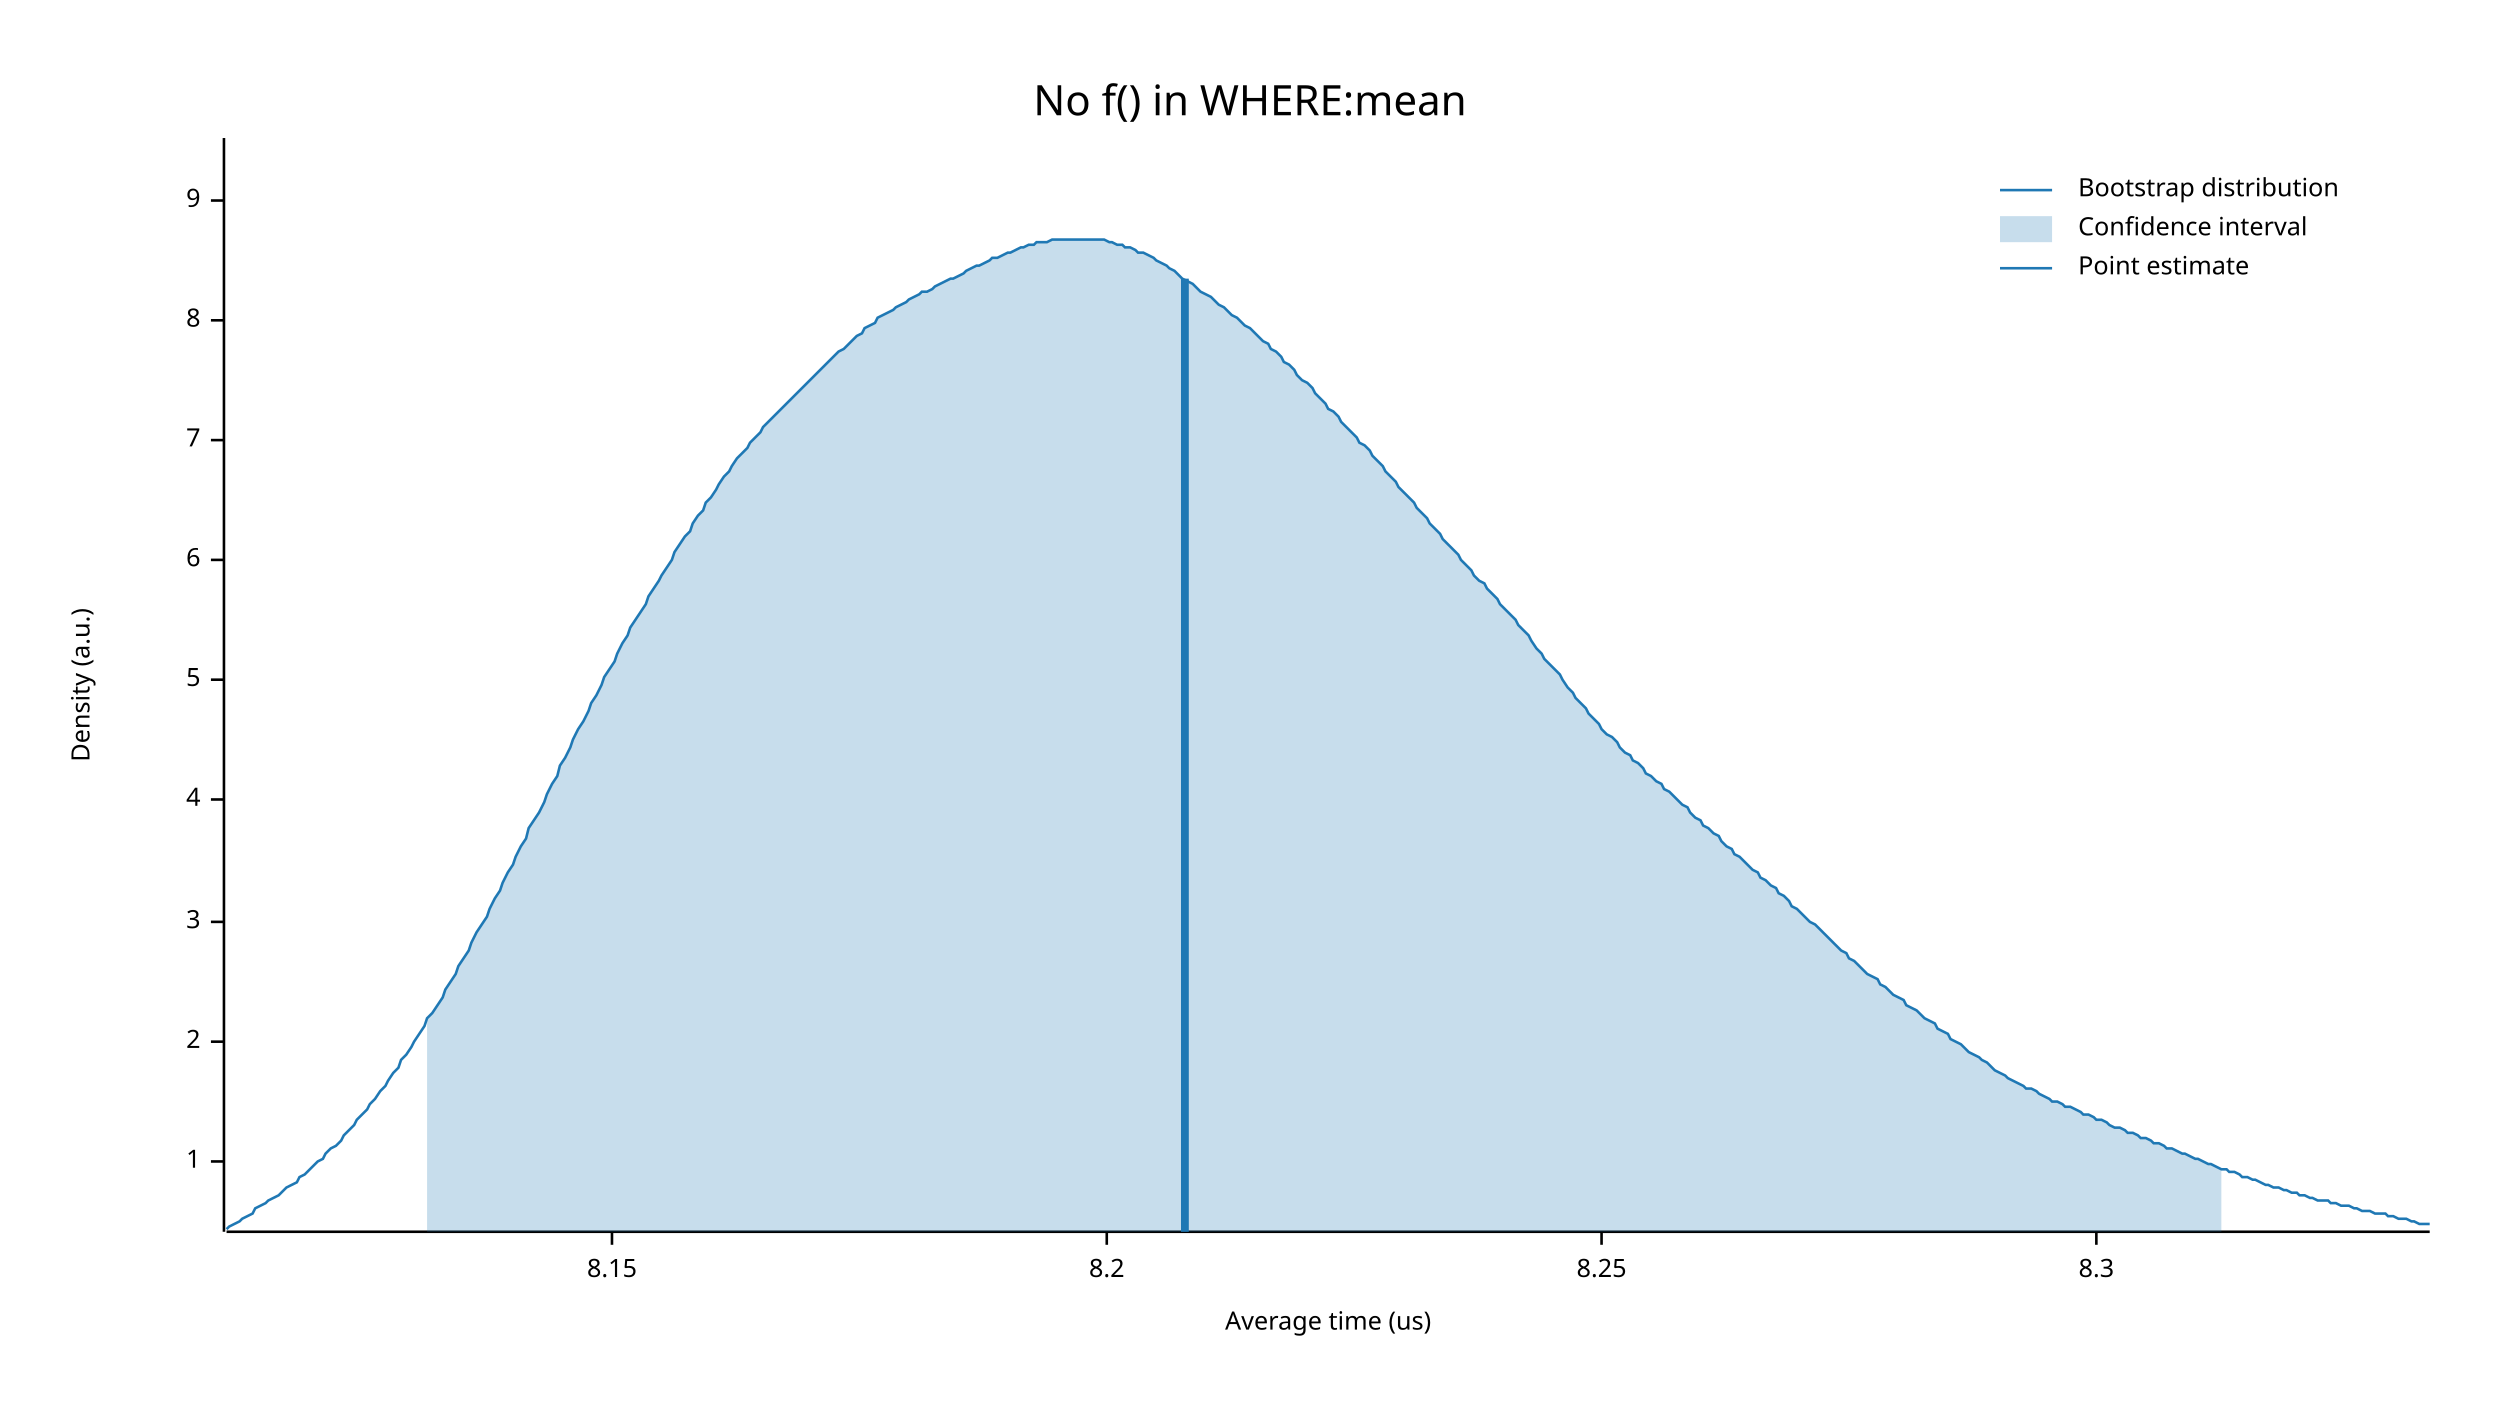
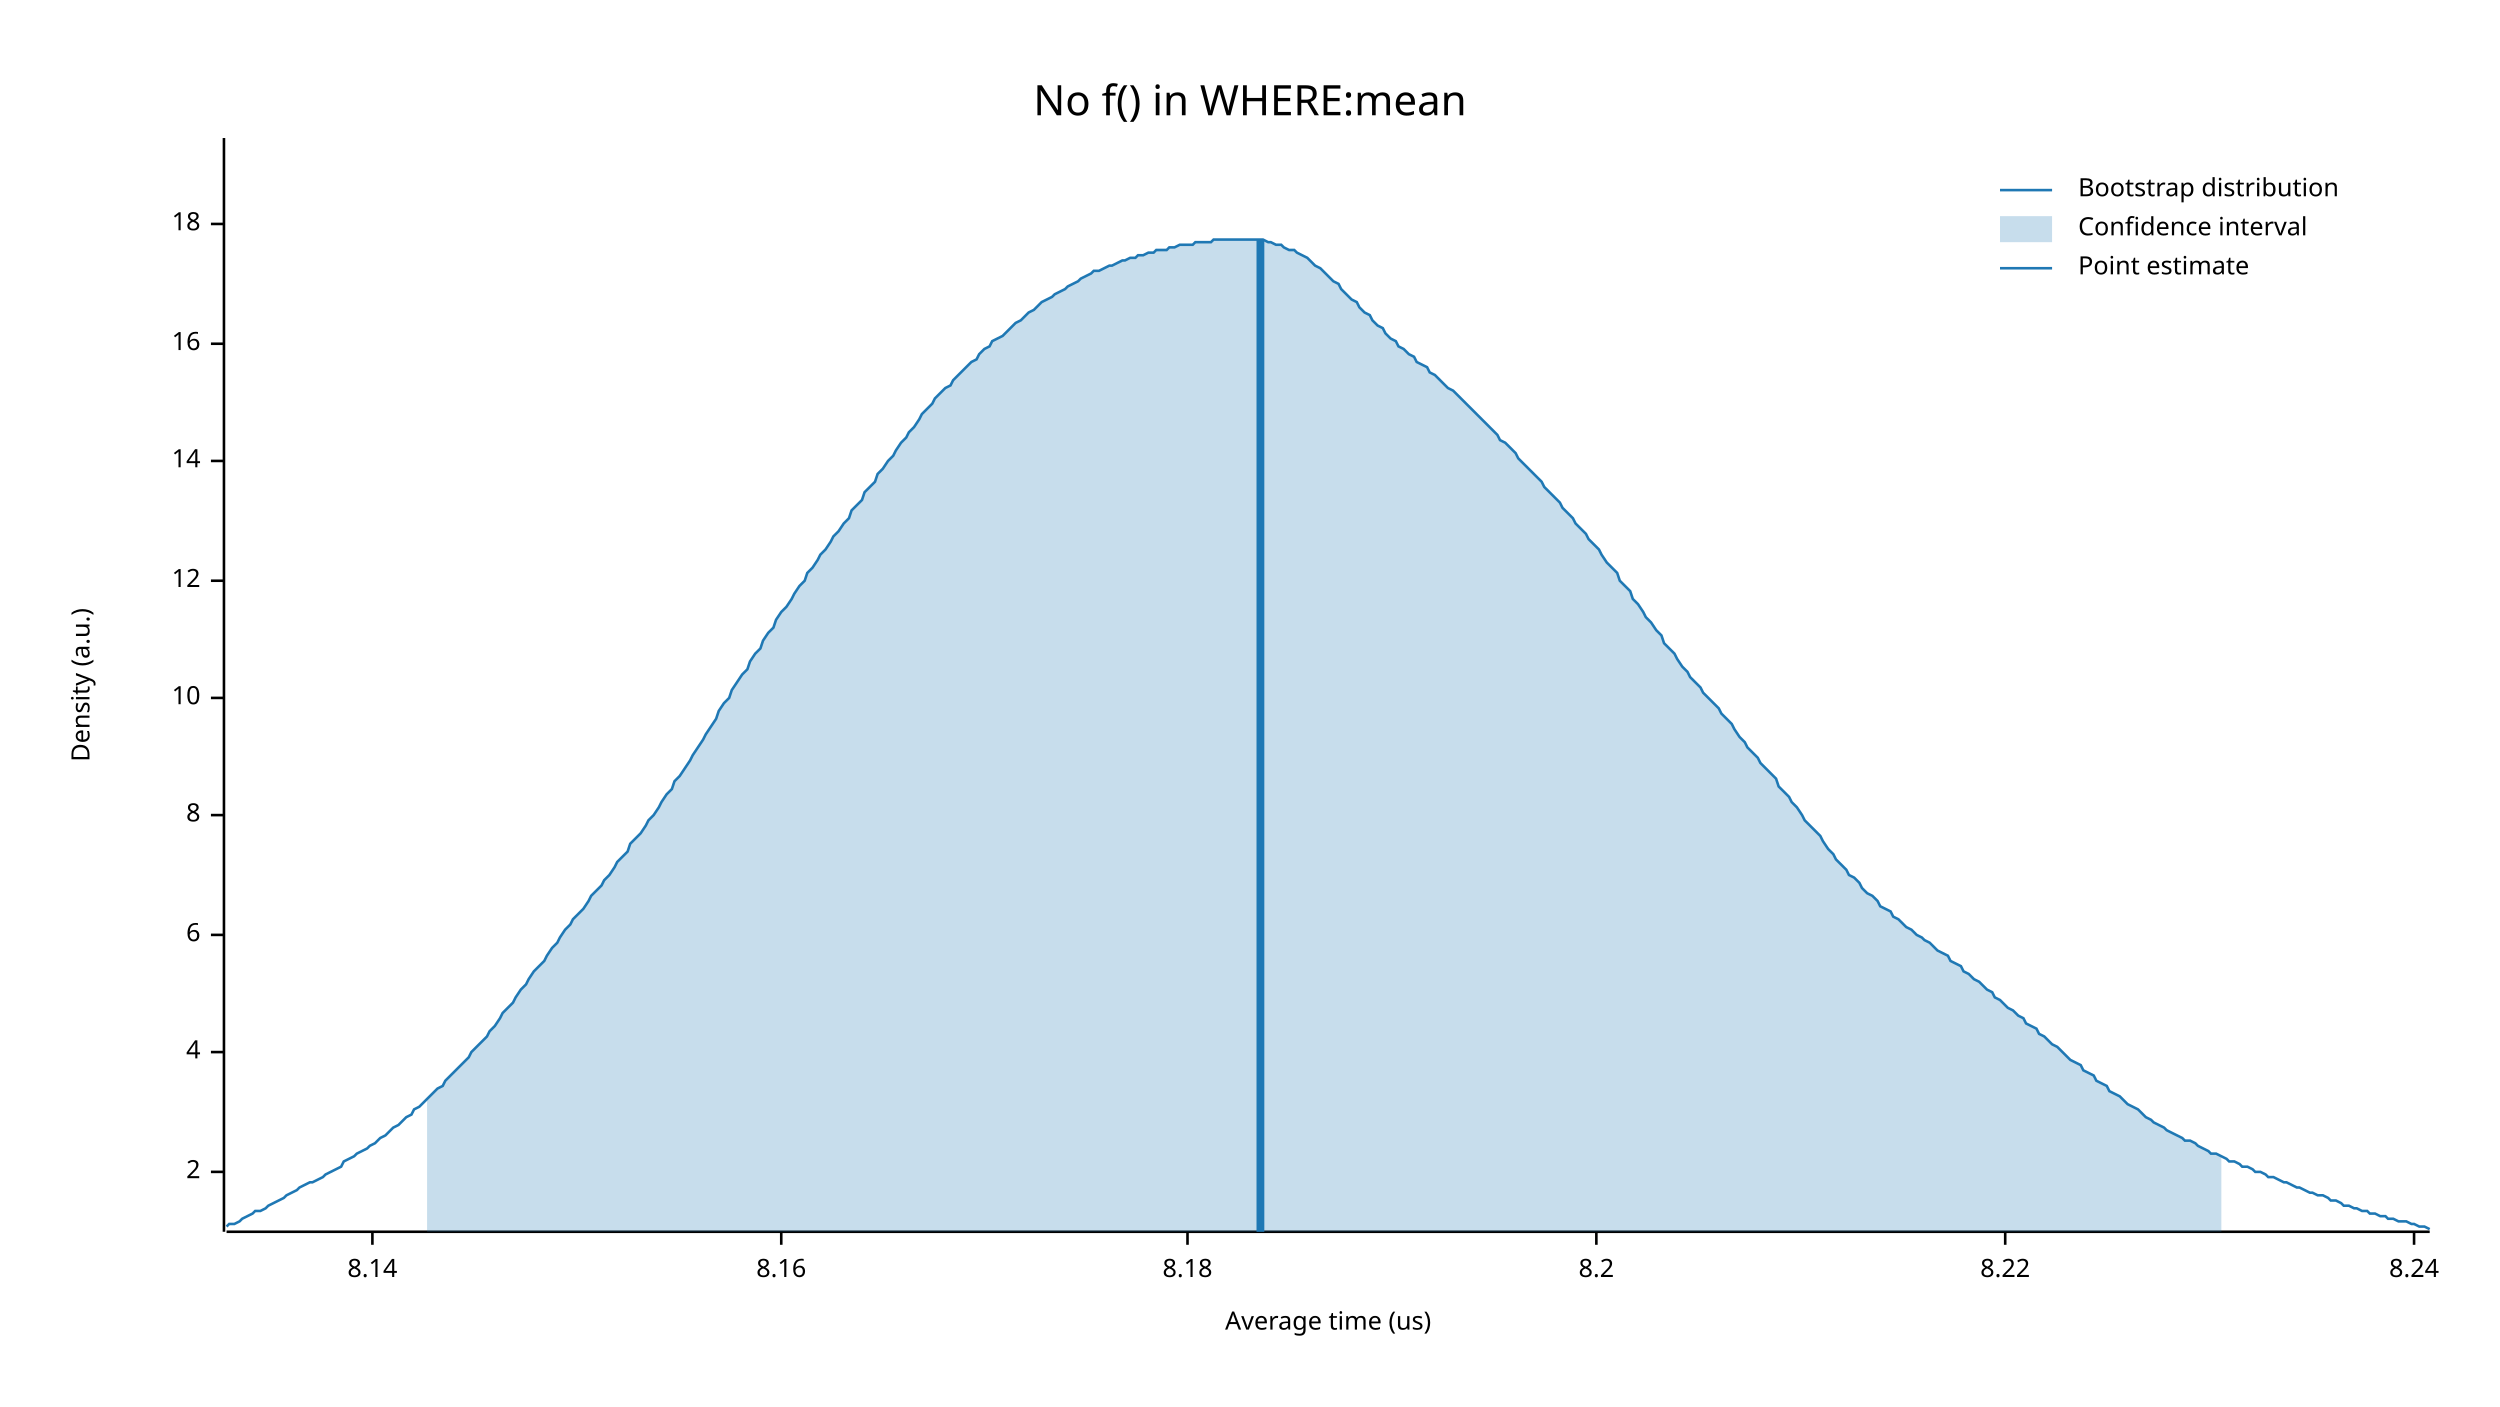
<svg xmlns="http://www.w3.org/2000/svg" width="960" height="540" viewBox="0 0 960 540">
  <text x="480" y="32" dy="0.76em" text-anchor="middle" font-family="sans-serif" font-size="16.129" opacity="1" fill="#000000">
No f() in WHERE:mean
</text>
  <text x="27" y="263" dy="0.76em" text-anchor="middle" font-family="sans-serif" font-size="9.677" opacity="1" fill="#000000" transform="rotate(270, 27, 263)">
Density (a.u.)
</text>
  <text x="510" y="513" dy="-0.5ex" text-anchor="middle" font-family="sans-serif" font-size="9.677" opacity="1" fill="#000000">
Average time (us)
</text>
  <polyline fill="none" opacity="1" stroke="#000000" stroke-width="1" points="86,53 86,473 " />
-   <text x="77" y="446" dy="0.5ex" text-anchor="end" font-family="sans-serif" font-size="9.677" opacity="1" fill="#000000">
- 1
- </text>
-   <polyline fill="none" opacity="1" stroke="#000000" stroke-width="1" points="81,446 86,446 " />
-   <text x="77" y="400" dy="0.5ex" text-anchor="end" font-family="sans-serif" font-size="9.677" opacity="1" fill="#000000">
+   <text x="77" y="450" dy="0.5ex" text-anchor="end" font-family="sans-serif" font-size="9.677" opacity="1" fill="#000000">
2
</text>
-   <polyline fill="none" opacity="1" stroke="#000000" stroke-width="1" points="81,400 86,400 " />
-   <text x="77" y="354" dy="0.5ex" text-anchor="end" font-family="sans-serif" font-size="9.677" opacity="1" fill="#000000">
- 3
- </text>
-   <polyline fill="none" opacity="1" stroke="#000000" stroke-width="1" points="81,354 86,354 " />
-   <text x="77" y="307" dy="0.5ex" text-anchor="end" font-family="sans-serif" font-size="9.677" opacity="1" fill="#000000">
+   <polyline fill="none" opacity="1" stroke="#000000" stroke-width="1" points="81,450 86,450 " />
+   <text x="77" y="404" dy="0.5ex" text-anchor="end" font-family="sans-serif" font-size="9.677" opacity="1" fill="#000000">
4
</text>
-   <polyline fill="none" opacity="1" stroke="#000000" stroke-width="1" points="81,307 86,307 " />
-   <text x="77" y="261" dy="0.5ex" text-anchor="end" font-family="sans-serif" font-size="9.677" opacity="1" fill="#000000">
- 5
- </text>
-   <polyline fill="none" opacity="1" stroke="#000000" stroke-width="1" points="81,261 86,261 " />
-   <text x="77" y="215" dy="0.5ex" text-anchor="end" font-family="sans-serif" font-size="9.677" opacity="1" fill="#000000">
+   <polyline fill="none" opacity="1" stroke="#000000" stroke-width="1" points="81,404 86,404 " />
+   <text x="77" y="359" dy="0.5ex" text-anchor="end" font-family="sans-serif" font-size="9.677" opacity="1" fill="#000000">
6
</text>
-   <polyline fill="none" opacity="1" stroke="#000000" stroke-width="1" points="81,215 86,215 " />
-   <text x="77" y="169" dy="0.5ex" text-anchor="end" font-family="sans-serif" font-size="9.677" opacity="1" fill="#000000">
- 7
- </text>
-   <polyline fill="none" opacity="1" stroke="#000000" stroke-width="1" points="81,169 86,169 " />
-   <text x="77" y="123" dy="0.5ex" text-anchor="end" font-family="sans-serif" font-size="9.677" opacity="1" fill="#000000">
+   <polyline fill="none" opacity="1" stroke="#000000" stroke-width="1" points="81,359 86,359 " />
+   <text x="77" y="313" dy="0.5ex" text-anchor="end" font-family="sans-serif" font-size="9.677" opacity="1" fill="#000000">
8
</text>
-   <polyline fill="none" opacity="1" stroke="#000000" stroke-width="1" points="81,123 86,123 " />
-   <text x="77" y="77" dy="0.5ex" text-anchor="end" font-family="sans-serif" font-size="9.677" opacity="1" fill="#000000">
- 9
+   <polyline fill="none" opacity="1" stroke="#000000" stroke-width="1" points="81,313 86,313 " />
+   <text x="77" y="268" dy="0.5ex" text-anchor="end" font-family="sans-serif" font-size="9.677" opacity="1" fill="#000000">
+ 10
</text>
-   <polyline fill="none" opacity="1" stroke="#000000" stroke-width="1" points="81,77 86,77 " />
+   <polyline fill="none" opacity="1" stroke="#000000" stroke-width="1" points="81,268 86,268 " />
+   <text x="77" y="223" dy="0.5ex" text-anchor="end" font-family="sans-serif" font-size="9.677" opacity="1" fill="#000000">
+ 12
+ </text>
+   <polyline fill="none" opacity="1" stroke="#000000" stroke-width="1" points="81,223 86,223 " />
+   <text x="77" y="177" dy="0.5ex" text-anchor="end" font-family="sans-serif" font-size="9.677" opacity="1" fill="#000000">
+ 14
+ </text>
+   <polyline fill="none" opacity="1" stroke="#000000" stroke-width="1" points="81,177 86,177 " />
+   <text x="77" y="132" dy="0.5ex" text-anchor="end" font-family="sans-serif" font-size="9.677" opacity="1" fill="#000000">
+ 16
+ </text>
+   <polyline fill="none" opacity="1" stroke="#000000" stroke-width="1" points="81,132 86,132 " />
+   <text x="77" y="86" dy="0.5ex" text-anchor="end" font-family="sans-serif" font-size="9.677" opacity="1" fill="#000000">
+ 18
+ </text>
+   <polyline fill="none" opacity="1" stroke="#000000" stroke-width="1" points="81,86 86,86 " />
  <polyline fill="none" opacity="1" stroke="#000000" stroke-width="1" points="87,473 933,473 " />
-   <text x="235" y="483" dy="0.76em" text-anchor="middle" font-family="sans-serif" font-size="9.677" opacity="1" fill="#000000">
- 8.15
+   <text x="143" y="483" dy="0.76em" text-anchor="middle" font-family="sans-serif" font-size="9.677" opacity="1" fill="#000000">
+ 8.14
</text>
-   <polyline fill="none" opacity="1" stroke="#000000" stroke-width="1" points="235,473 235,478 " />
-   <text x="425" y="483" dy="0.76em" text-anchor="middle" font-family="sans-serif" font-size="9.677" opacity="1" fill="#000000">
+   <polyline fill="none" opacity="1" stroke="#000000" stroke-width="1" points="143,473 143,478 " />
+   <text x="300" y="483" dy="0.76em" text-anchor="middle" font-family="sans-serif" font-size="9.677" opacity="1" fill="#000000">
+ 8.16
+ </text>
+   <polyline fill="none" opacity="1" stroke="#000000" stroke-width="1" points="300,473 300,478 " />
+   <text x="456" y="483" dy="0.76em" text-anchor="middle" font-family="sans-serif" font-size="9.677" opacity="1" fill="#000000">
+ 8.18
+ </text>
+   <polyline fill="none" opacity="1" stroke="#000000" stroke-width="1" points="456,473 456,478 " />
+   <text x="613" y="483" dy="0.76em" text-anchor="middle" font-family="sans-serif" font-size="9.677" opacity="1" fill="#000000">
8.2
</text>
-   <polyline fill="none" opacity="1" stroke="#000000" stroke-width="1" points="425,473 425,478 " />
-   <text x="615" y="483" dy="0.76em" text-anchor="middle" font-family="sans-serif" font-size="9.677" opacity="1" fill="#000000">
- 8.25
+   <polyline fill="none" opacity="1" stroke="#000000" stroke-width="1" points="613,473 613,478 " />
+   <text x="770" y="483" dy="0.76em" text-anchor="middle" font-family="sans-serif" font-size="9.677" opacity="1" fill="#000000">
+ 8.22
</text>
-   <polyline fill="none" opacity="1" stroke="#000000" stroke-width="1" points="615,473 615,478 " />
-   <text x="805" y="483" dy="0.76em" text-anchor="middle" font-family="sans-serif" font-size="9.677" opacity="1" fill="#000000">
- 8.3
+   <polyline fill="none" opacity="1" stroke="#000000" stroke-width="1" points="770,473 770,478 " />
+   <text x="927" y="483" dy="0.76em" text-anchor="middle" font-family="sans-serif" font-size="9.677" opacity="1" fill="#000000">
+ 8.24
</text>
-   <polyline fill="none" opacity="1" stroke="#000000" stroke-width="1" points="805,473 805,478 " />
-   <polyline fill="none" opacity="1" stroke="#1F78B4" stroke-width="1" points="87,472 88,471 90,470 92,469 93,468 95,467 97,466 98,464 100,463 102,462 103,461 105,460 107,459 109,457 110,456 112,455 114,454 115,452 117,451 119,449 120,448 122,446 124,445 125,443 127,441 129,440 131,438 132,436 134,434 136,432 137,430 139,428 141,426 142,424 144,422 146,419 148,417 149,415 151,412 153,410 154,407 156,405 158,402 159,400 161,397 163,394 164,391 166,389 168,386 170,383 171,380 173,377 175,374 176,371 178,368 180,365 181,362 183,358 185,355 187,352 188,349 190,345 192,342 193,339 195,335 197,332 198,329 200,325 202,322 203,318 205,315 207,312 209,308 210,305 212,301 214,298 215,294 217,291 219,287 220,284 222,280 224,277 226,273 227,270 229,267 231,263 232,260 234,257 236,254 237,251 239,247 241,244 242,241 244,238 246,235 248,232 249,229 251,226 253,223 254,221 256,218 258,215 259,212 261,209 263,206 265,204 266,201 268,198 270,196 271,193 273,191 275,188 276,186 278,183 280,181 281,179 283,176 285,174 287,172 288,170 290,168 292,166 293,164 295,162 297,160 298,159 300,157 302,155 304,153 305,152 307,150 309,148 310,147 312,145 314,143 315,142 317,140 319,138 320,137 322,135 324,134 326,132 327,131 329,129 331,128 332,126 334,125 336,124 337,122 339,121 341,120 343,119 344,118 346,117 348,116 349,115 351,114 353,113 354,112 356,112 358,111 359,110 361,109 363,108 365,107 366,107 368,106 370,105 371,104 373,103 375,102 376,102 378,101 380,100 381,99 383,99 385,98 387,97 388,97 390,96 392,95 393,95 395,94 397,94 398,93 400,93 402,93 404,92 405,92 407,92 409,92 410,92 412,92 414,92 415,92 417,92 419,92 420,92 422,92 424,92 426,93 427,93 429,94 431,94 432,95 434,95 436,96 437,97 439,97 441,98 443,99 444,100 446,101 448,102 449,103 451,104 453,106 454,107 456,108 458,109 459,110 461,112 463,113 465,114 466,115 468,117 470,118 471,119 473,121 475,122 476,123 478,125 480,126 482,128 483,129 485,131 487,132 488,134 490,135 492,137 493,139 495,140 497,142 498,144 500,146 502,147 504,149 505,151 507,153 509,155 510,157 512,158 514,160 515,162 517,164 519,166 521,168 522,170 524,171 526,173 527,175 529,177 531,179 532,181 534,183 536,185 537,187 539,189 541,191 543,193 544,195 546,197 548,199 549,201 551,203 553,205 554,207 556,209 558,211 560,213 561,215 563,217 565,219 566,221 568,223 570,224 571,226 573,228 575,230 576,232 578,234 580,236 582,238 583,240 585,242 587,244 588,246 590,249 592,251 593,253 595,255 597,257 599,259 600,261 602,264 604,266 605,268 607,270 609,272 610,274 612,276 614,278 615,280 617,282 619,283 621,285 622,287 624,289 626,290 627,292 629,293 631,295 632,297 634,298 636,300 638,301 639,303 641,304 643,306 644,307 646,309 648,310 649,312 651,314 653,315 654,317 656,318 658,320 660,321 661,323 663,325 665,326 666,328 668,329 670,331 671,332 673,334 675,335 676,337 678,338 680,340 682,341 683,343 685,344 687,346 688,348 690,349 692,351 693,352 695,354 697,355 699,357 700,358 702,360 704,362 705,363 707,365 709,366 710,368 712,369 714,371 715,372 717,374 719,375 721,376 722,378 724,379 726,381 727,382 729,383 731,384 732,386 734,387 736,388 738,390 739,391 741,392 743,393 744,395 746,396 748,397 749,399 751,400 753,401 754,402 756,404 758,405 760,406 761,407 763,408 765,410 766,411 768,412 770,413 771,414 773,415 775,416 777,417 778,418 780,418 782,419 783,420 785,421 787,422 788,423 790,423 792,424 793,425 795,425 797,426 799,427 800,428 802,428 804,429 805,430 807,430 809,431 810,432 812,433 814,433 816,434 817,435 819,435 821,436 822,437 824,437 826,438 827,439 829,439 831,440 832,441 834,441 836,442 838,443 839,443 841,444 843,445 844,445 846,446 848,447 849,447 851,448 853,449 855,449 856,450 858,450 860,451 861,452 863,452 865,453 866,453 868,454 870,455 871,455 873,456 875,456 877,457 878,457 880,458 882,458 883,459 885,459 887,460 888,460 890,461 892,461 894,461 895,462 897,462 899,463 900,463 902,463 904,464 905,464 907,465 909,465 910,465 912,466 914,466 916,466 917,467 919,467 921,468 922,468 924,468 926,469 927,469 929,470 931,470 933,470 " />
-   <polygon opacity="0.25" fill="#1F78B4" points="164,391 166,389 168,386 170,383 171,380 173,377 175,374 176,371 178,368 180,365 181,362 183,358 185,355 187,352 188,349 190,345 192,342 193,339 195,335 197,332 198,329 200,325 202,322 203,318 205,315 207,312 209,308 210,305 212,301 214,298 215,294 217,291 219,287 220,284 222,280 224,277 226,273 227,270 229,267 231,263 232,260 234,257 236,254 237,251 239,247 241,244 242,241 244,238 246,235 248,232 249,229 251,226 253,223 254,221 256,218 258,215 259,212 261,209 263,206 265,204 266,201 268,198 270,196 271,193 273,191 275,188 276,186 278,183 280,181 281,179 283,176 285,174 287,172 288,170 290,168 292,166 293,164 295,162 297,160 298,159 300,157 302,155 304,153 305,152 307,150 309,148 310,147 312,145 314,143 315,142 317,140 319,138 320,137 322,135 324,134 326,132 327,131 329,129 331,128 332,126 334,125 336,124 337,122 339,121 341,120 343,119 344,118 346,117 348,116 349,115 351,114 353,113 354,112 356,112 358,111 359,110 361,109 363,108 365,107 366,107 368,106 370,105 371,104 373,103 375,102 376,102 378,101 380,100 381,99 383,99 385,98 387,97 388,97 390,96 392,95 393,95 395,94 397,94 398,93 400,93 402,93 404,92 405,92 407,92 409,92 410,92 412,92 414,92 415,92 417,92 419,92 420,92 422,92 424,92 426,93 427,93 429,94 431,94 432,95 434,95 436,96 437,97 439,97 441,98 443,99 444,100 446,101 448,102 449,103 451,104 453,106 454,107 456,108 458,109 459,110 461,112 463,113 465,114 466,115 468,117 470,118 471,119 473,121 475,122 476,123 478,125 480,126 482,128 483,129 485,131 487,132 488,134 490,135 492,137 493,139 495,140 497,142 498,144 500,146 502,147 504,149 505,151 507,153 509,155 510,157 512,158 514,160 515,162 517,164 519,166 521,168 522,170 524,171 526,173 527,175 529,177 531,179 532,181 534,183 536,185 537,187 539,189 541,191 543,193 544,195 546,197 548,199 549,201 551,203 553,205 554,207 556,209 558,211 560,213 561,215 563,217 565,219 566,221 568,223 570,224 571,226 573,228 575,230 576,232 578,234 580,236 582,238 583,240 585,242 587,244 588,246 590,249 592,251 593,253 595,255 597,257 599,259 600,261 602,264 604,266 605,268 607,270 609,272 610,274 612,276 614,278 615,280 617,282 619,283 621,285 622,287 624,289 626,290 627,292 629,293 631,295 632,297 634,298 636,300 638,301 639,303 641,304 643,306 644,307 646,309 648,310 649,312 651,314 653,315 654,317 656,318 658,320 660,321 661,323 663,325 665,326 666,328 668,329 670,331 671,332 673,334 675,335 676,337 678,338 680,340 682,341 683,343 685,344 687,346 688,348 690,349 692,351 693,352 695,354 697,355 699,357 700,358 702,360 704,362 705,363 707,365 709,366 710,368 712,369 714,371 715,372 717,374 719,375 721,376 722,378 724,379 726,381 727,382 729,383 731,384 732,386 734,387 736,388 738,390 739,391 741,392 743,393 744,395 746,396 748,397 749,399 751,400 753,401 754,402 756,404 758,405 760,406 761,407 763,408 765,410 766,411 768,412 770,413 771,414 773,415 775,416 777,417 778,418 780,418 782,419 783,420 785,421 787,422 788,423 790,423 792,424 793,425 795,425 797,426 799,427 800,428 802,428 804,429 805,430 807,430 809,431 810,432 812,433 814,433 816,434 817,435 819,435 821,436 822,437 824,437 826,438 827,439 829,439 831,440 832,441 834,441 836,442 838,443 839,443 841,444 843,445 844,445 846,446 848,447 849,447 851,448 853,449 853,473 164,473 " />
-   <polyline fill="none" opacity="1" stroke="#1F78B4" stroke-width="3" points="455,473 455,107 " />
+   <polyline fill="none" opacity="1" stroke="#000000" stroke-width="1" points="927,473 927,478 " />
+   <polyline fill="none" opacity="1" stroke="#1F78B4" stroke-width="1" points="87,471 88,470 90,470 92,469 93,468 95,467 97,466 98,465 100,465 102,464 103,463 105,462 107,461 109,460 110,459 112,458 114,457 115,456 117,455 119,454 120,454 122,453 124,452 125,451 127,450 129,449 131,448 132,446 134,445 136,444 137,443 139,442 141,441 142,440 144,439 146,437 148,436 149,435 151,433 153,432 154,431 156,429 158,428 159,426 161,425 163,423 164,422 166,420 168,418 170,417 171,415 173,413 175,411 176,410 178,408 180,406 181,404 183,402 185,400 187,398 188,396 190,394 192,391 193,389 195,387 197,385 198,383 200,380 202,378 203,376 205,373 207,371 209,369 210,367 212,364 214,362 215,360 217,357 219,355 220,353 222,351 224,349 226,346 227,344 229,342 231,340 232,338 234,336 236,333 237,331 239,329 241,327 242,324 244,322 246,320 248,317 249,315 251,313 253,310 254,308 256,305 258,303 259,300 261,298 263,295 265,292 266,290 268,287 270,284 271,282 273,279 275,276 276,273 278,270 280,268 281,265 283,262 285,259 287,257 288,254 290,251 292,249 293,246 295,243 297,241 298,238 300,235 302,233 304,230 305,228 307,225 309,223 310,220 312,218 314,215 315,213 317,211 319,208 320,206 322,204 324,201 326,199 327,196 329,194 331,192 332,189 334,187 336,185 337,182 339,180 341,177 343,175 344,173 346,170 348,168 349,166 351,164 353,161 354,159 356,157 358,155 359,153 361,151 363,149 365,148 366,146 368,144 370,142 371,141 373,139 375,138 376,136 378,134 380,133 381,131 383,130 385,129 387,127 388,126 390,124 392,123 393,122 395,120 397,119 398,118 400,116 402,115 404,114 405,113 407,112 409,111 410,110 412,109 414,108 415,107 417,106 419,105 420,104 422,104 424,103 426,102 427,102 429,101 431,100 432,100 434,99 436,99 437,98 439,98 441,97 443,97 444,96 446,96 448,96 449,95 451,95 453,94 454,94 456,94 458,94 459,93 461,93 463,93 465,93 466,92 468,92 470,92 471,92 473,92 475,92 476,92 478,92 480,92 482,92 483,92 485,92 487,93 488,93 490,94 492,94 493,95 495,96 497,96 498,97 500,98 502,99 504,101 505,102 507,103 509,105 510,106 512,108 514,109 515,111 517,113 519,115 521,116 522,118 524,120 526,121 527,123 529,125 531,126 532,128 534,130 536,131 537,133 539,134 541,136 543,137 544,139 546,140 548,141 549,143 551,144 553,146 554,147 556,149 558,150 560,152 561,153 563,155 565,157 566,158 568,160 570,162 571,163 573,165 575,167 576,169 578,170 580,172 582,174 583,176 585,178 587,180 588,181 590,183 592,185 593,187 595,189 597,191 599,193 600,195 602,197 604,199 605,201 607,203 609,205 610,207 612,209 614,211 615,213 617,216 619,218 621,220 622,223 624,225 626,227 627,230 629,232 631,235 632,237 634,239 636,242 638,244 639,247 641,249 643,251 644,253 646,256 648,258 649,260 651,262 653,264 654,266 656,268 658,270 660,272 661,274 663,276 665,278 666,280 668,283 670,285 671,287 673,289 675,291 676,293 678,295 680,297 682,299 683,302 685,304 687,306 688,308 690,310 692,313 693,315 695,317 697,319 699,321 700,323 702,326 704,328 705,330 707,332 709,334 710,336 712,337 714,339 715,341 717,343 719,344 721,346 722,348 724,349 726,350 727,352 729,353 731,355 732,356 734,357 736,359 738,360 739,361 741,362 743,364 744,365 746,366 748,367 749,369 751,370 753,371 754,373 756,374 758,376 760,377 761,378 763,380 765,381 766,383 768,384 770,386 771,387 773,388 775,390 777,391 778,393 780,394 782,395 783,397 785,398 787,400 788,401 790,402 792,404 793,405 795,407 797,408 799,409 800,411 802,412 804,413 805,415 807,416 809,417 810,419 812,420 814,421 816,423 817,424 819,425 821,426 822,427 824,429 826,430 827,431 829,432 831,433 832,434 834,435 836,436 838,437 839,438 841,438 843,439 844,440 846,441 848,442 849,443 851,443 853,444 855,445 856,446 858,446 860,447 861,448 863,448 865,449 866,450 868,450 870,451 871,452 873,452 875,453 877,454 878,454 880,455 882,456 883,456 885,457 887,458 888,458 890,459 892,459 894,460 895,461 897,461 899,462 900,463 902,463 904,464 905,464 907,465 909,465 910,466 912,466 914,467 916,467 917,468 919,468 921,469 922,469 924,469 926,470 927,470 929,471 931,471 933,472 " />
+   <polygon opacity="0.25" fill="#1F78B4" points="164,422 166,420 168,418 170,417 171,415 173,413 175,411 176,410 178,408 180,406 181,404 183,402 185,400 187,398 188,396 190,394 192,391 193,389 195,387 197,385 198,383 200,380 202,378 203,376 205,373 207,371 209,369 210,367 212,364 214,362 215,360 217,357 219,355 220,353 222,351 224,349 226,346 227,344 229,342 231,340 232,338 234,336 236,333 237,331 239,329 241,327 242,324 244,322 246,320 248,317 249,315 251,313 253,310 254,308 256,305 258,303 259,300 261,298 263,295 265,292 266,290 268,287 270,284 271,282 273,279 275,276 276,273 278,270 280,268 281,265 283,262 285,259 287,257 288,254 290,251 292,249 293,246 295,243 297,241 298,238 300,235 302,233 304,230 305,228 307,225 309,223 310,220 312,218 314,215 315,213 317,211 319,208 320,206 322,204 324,201 326,199 327,196 329,194 331,192 332,189 334,187 336,185 337,182 339,180 341,177 343,175 344,173 346,170 348,168 349,166 351,164 353,161 354,159 356,157 358,155 359,153 361,151 363,149 365,148 366,146 368,144 370,142 371,141 373,139 375,138 376,136 378,134 380,133 381,131 383,130 385,129 387,127 388,126 390,124 392,123 393,122 395,120 397,119 398,118 400,116 402,115 404,114 405,113 407,112 409,111 410,110 412,109 414,108 415,107 417,106 419,105 420,104 422,104 424,103 426,102 427,102 429,101 431,100 432,100 434,99 436,99 437,98 439,98 441,97 443,97 444,96 446,96 448,96 449,95 451,95 453,94 454,94 456,94 458,94 459,93 461,93 463,93 465,93 466,92 468,92 470,92 471,92 473,92 475,92 476,92 478,92 480,92 482,92 483,92 485,92 487,93 488,93 490,94 492,94 493,95 495,96 497,96 498,97 500,98 502,99 504,101 505,102 507,103 509,105 510,106 512,108 514,109 515,111 517,113 519,115 521,116 522,118 524,120 526,121 527,123 529,125 531,126 532,128 534,130 536,131 537,133 539,134 541,136 543,137 544,139 546,140 548,141 549,143 551,144 553,146 554,147 556,149 558,150 560,152 561,153 563,155 565,157 566,158 568,160 570,162 571,163 573,165 575,167 576,169 578,170 580,172 582,174 583,176 585,178 587,180 588,181 590,183 592,185 593,187 595,189 597,191 599,193 600,195 602,197 604,199 605,201 607,203 609,205 610,207 612,209 614,211 615,213 617,216 619,218 621,220 622,223 624,225 626,227 627,230 629,232 631,235 632,237 634,239 636,242 638,244 639,247 641,249 643,251 644,253 646,256 648,258 649,260 651,262 653,264 654,266 656,268 658,270 660,272 661,274 663,276 665,278 666,280 668,283 670,285 671,287 673,289 675,291 676,293 678,295 680,297 682,299 683,302 685,304 687,306 688,308 690,310 692,313 693,315 695,317 697,319 699,321 700,323 702,326 704,328 705,330 707,332 709,334 710,336 712,337 714,339 715,341 717,343 719,344 721,346 722,348 724,349 726,350 727,352 729,353 731,355 732,356 734,357 736,359 738,360 739,361 741,362 743,364 744,365 746,366 748,367 749,369 751,370 753,371 754,373 756,374 758,376 760,377 761,378 763,380 765,381 766,383 768,384 770,386 771,387 773,388 775,390 777,391 778,393 780,394 782,395 783,397 785,398 787,400 788,401 790,402 792,404 793,405 795,407 797,408 799,409 800,411 802,412 804,413 805,415 807,416 809,417 810,419 812,420 814,421 816,423 817,424 819,425 821,426 822,427 824,429 826,430 827,431 829,432 831,433 832,434 834,435 836,436 838,437 839,438 841,438 843,439 844,440 846,441 848,442 849,443 851,443 853,444 853,473 164,473 " />
+   <polyline fill="none" opacity="1" stroke="#1F78B4" stroke-width="3" points="484,473 484,92 " />
  <text x="798" y="68" dy="0.76em" text-anchor="start" font-family="sans-serif" font-size="9.677" opacity="1" fill="#000000">
Bootstrap distribution
</text>
  <text x="798" y="83" dy="0.76em" text-anchor="start" font-family="sans-serif" font-size="9.677" opacity="1" fill="#000000">
Confidence interval
</text>
  <text x="798" y="98" dy="0.76em" text-anchor="start" font-family="sans-serif" font-size="9.677" opacity="1" fill="#000000">
Point estimate
</text>
  <polyline fill="none" opacity="1" stroke="#1F78B4" stroke-width="1" points="768,73 788,73 " />
  <rect x="768" y="83" width="20" height="10" opacity="0.25" fill="#1F78B4" stroke="none" />
  <polyline fill="none" opacity="1" stroke="#1F78B4" stroke-width="1" points="768,103 788,103 " />
</svg>
